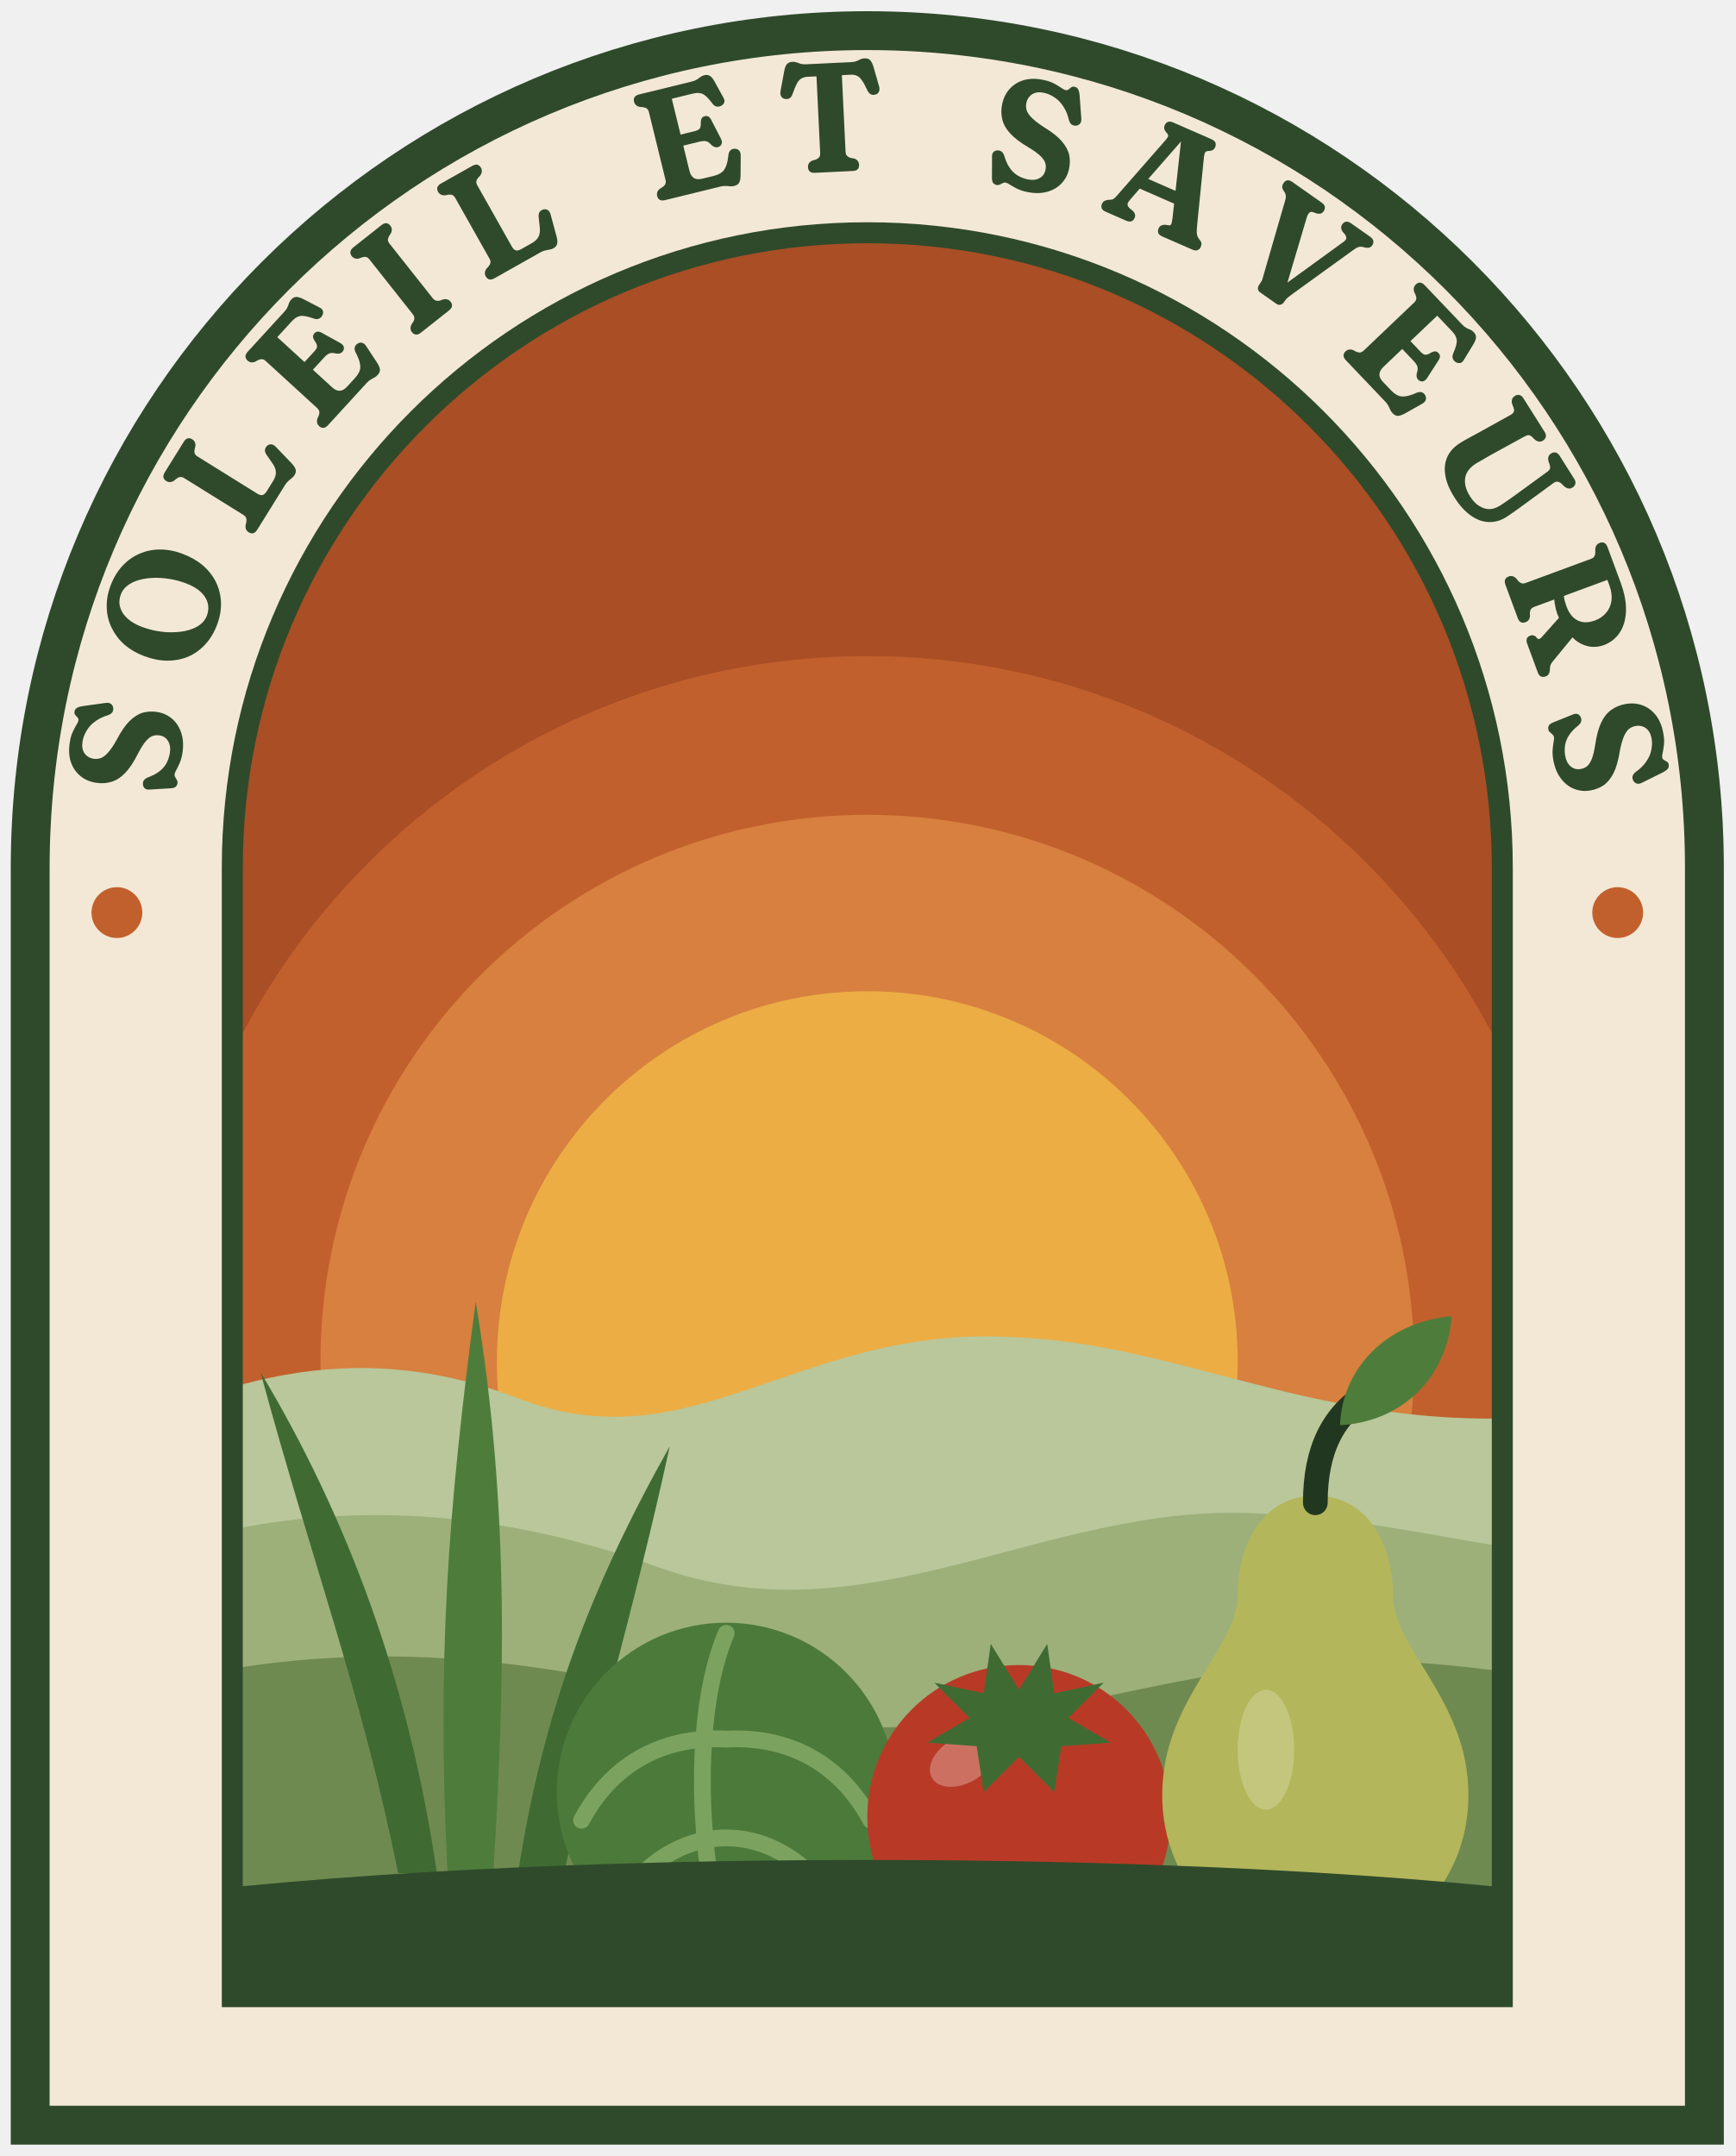
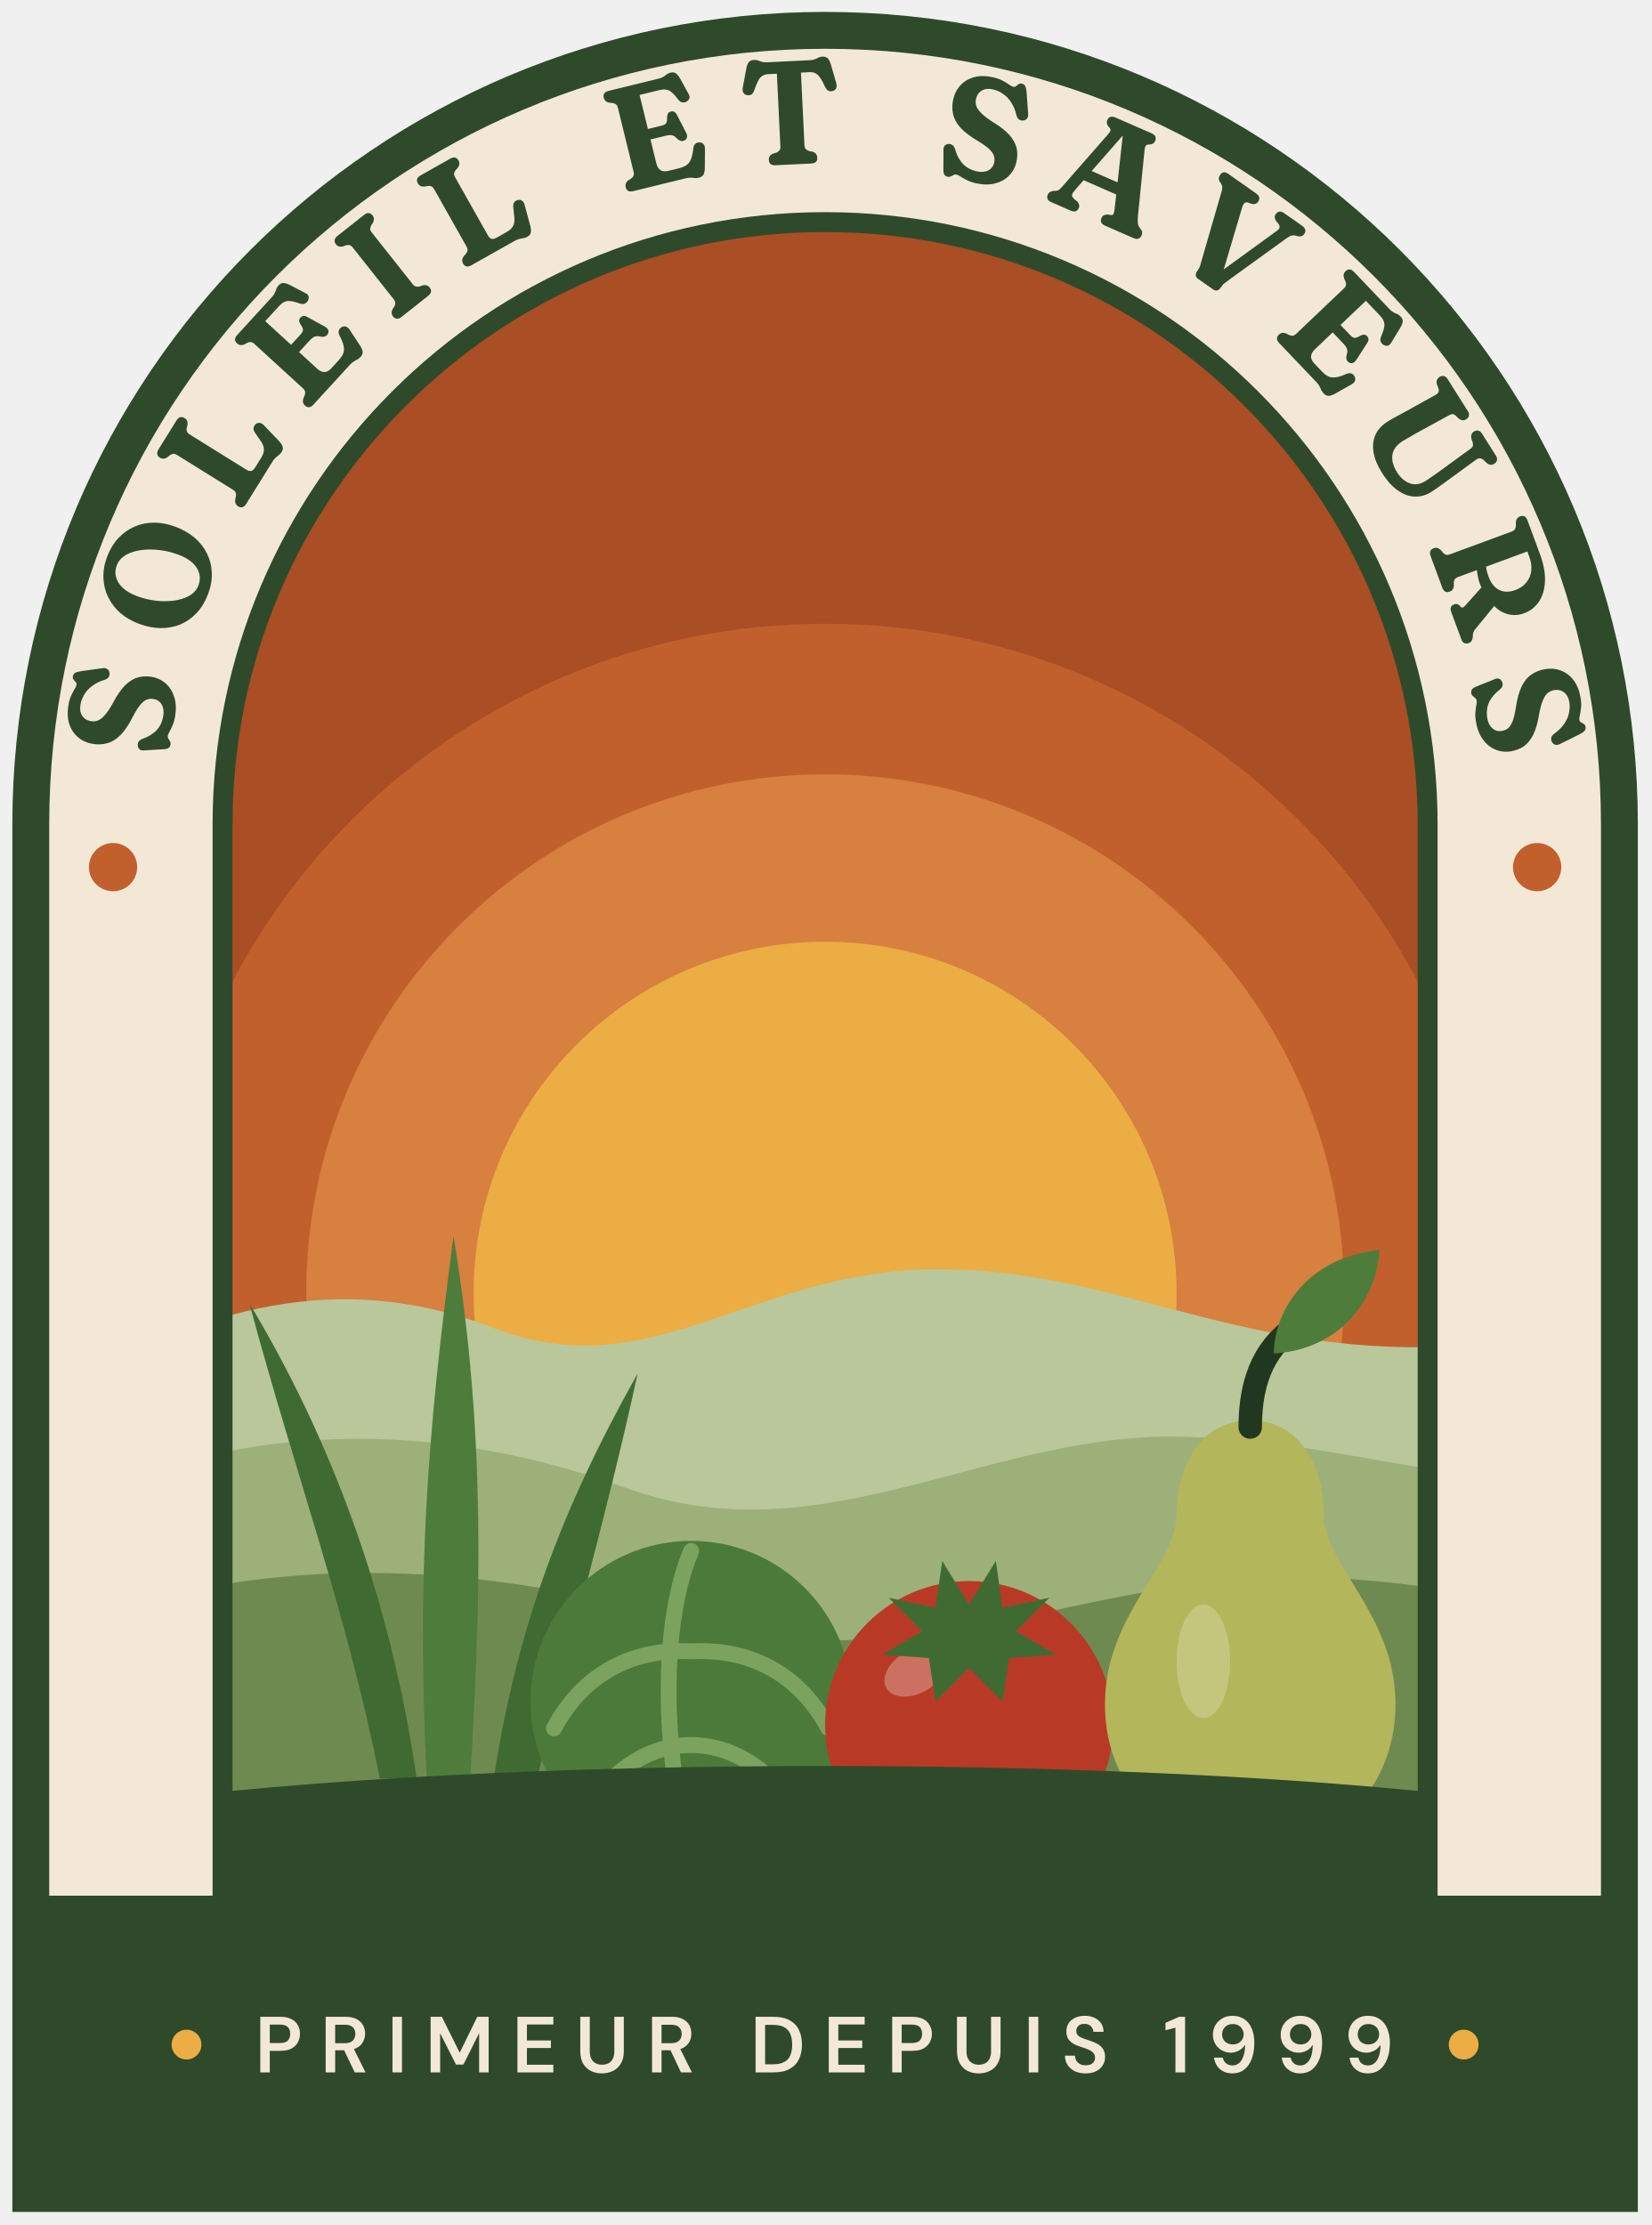
- <svg xmlns="http://www.w3.org/2000/svg" viewBox="11.98 11.95 116.08 144.23" width="116.08" height="144.23">
-   <path d="M14 154.12 V70 A56 56 0 0 1 126 70 V154.12 Z" fill="#F3E8D6" stroke="#2F4A2B" stroke-width="2.6" />
+ <svg xmlns="http://www.w3.org/2000/svg" viewBox="11.83 11.86 116.42 156.88" width="116.42" height="156.88">
+   <path d="M14 166.52 V70 A56 56 0 0 1 126 70 V166.52 Z" fill="#F3E8D6" stroke="#2F4A2B" stroke-width="2.6" />
  <path fill="#2F4A2B" d="M3.26 0.15Q2.86 0.15 2.58 0.07Q2.3 0 2.11 -0.07Q1.93 -0.14 1.83 -0.14Q1.72 -0.14 1.65 -0.09Q1.59 -0.05 1.53 0.01Q1.47 0.06 1.4 0.11Q1.34 0.15 1.24 0.15Q1.07 0.15 0.97 0.05Q0.88 -0.05 0.83 -0.28L0.52 -1.66Q0.48 -1.83 0.55 -1.95Q0.62 -2.07 0.79 -2.12Q0.95 -2.16 1.08 -2.1Q1.21 -2.04 1.33 -1.84Q1.55 -1.44 1.83 -1.18Q2.1 -0.92 2.43 -0.8Q2.77 -0.68 3.15 -0.68Q3.63 -0.68 3.92 -0.92Q4.21 -1.16 4.21 -1.54Q4.21 -1.8 4.1 -2Q3.98 -2.21 3.67 -2.4Q3.35 -2.59 2.74 -2.79Q1.85 -3.07 1.34 -3.43Q0.83 -3.79 0.62 -4.25Q0.4 -4.7 0.4 -5.25Q0.4 -5.88 0.69 -6.36Q0.98 -6.85 1.52 -7.13Q2.05 -7.4 2.77 -7.4Q3.2 -7.41 3.5 -7.32Q3.79 -7.24 3.99 -7.16Q4.19 -7.07 4.33 -7.07Q4.45 -7.07 4.51 -7.16Q4.58 -7.24 4.65 -7.33Q4.72 -7.42 4.87 -7.42Q5.04 -7.42 5.14 -7.3Q5.24 -7.19 5.34 -6.87L5.78 -5.44Q5.84 -5.24 5.77 -5.1Q5.7 -4.96 5.52 -4.9Q5.35 -4.86 5.22 -4.92Q5.09 -4.99 4.99 -5.17Q4.76 -5.65 4.43 -5.96Q4.11 -6.28 3.73 -6.42Q3.36 -6.57 2.97 -6.57Q2.51 -6.57 2.23 -6.32Q1.96 -6.06 1.96 -5.66Q1.96 -5.39 2.09 -5.17Q2.22 -4.95 2.55 -4.75Q2.88 -4.54 3.47 -4.33Q4.34 -4.04 4.83 -3.69Q5.32 -3.33 5.53 -2.9Q5.73 -2.47 5.73 -1.94Q5.73 -1.36 5.43 -0.88Q5.14 -0.41 4.58 -0.13Q4.03 0.15 3.26 0.15Z" transform="translate(24 62.52) rotate(-80.76) translate(-3.07 0)" />
  <path fill="#2F4A2B" d="M3.95 -7.43Q4.78 -7.43 5.47 -7.15Q6.15 -6.87 6.63 -6.37Q7.12 -5.87 7.38 -5.18Q7.64 -4.49 7.64 -3.67Q7.64 -2.83 7.39 -2.12Q7.13 -1.42 6.65 -0.91Q6.17 -0.4 5.5 -0.12Q4.83 0.16 4.01 0.16Q3.17 0.16 2.49 -0.12Q1.81 -0.4 1.33 -0.9Q0.85 -1.41 0.59 -2.11Q0.33 -2.81 0.33 -3.67Q0.33 -4.47 0.58 -5.16Q0.84 -5.84 1.32 -6.35Q1.79 -6.86 2.46 -7.14Q3.13 -7.43 3.95 -7.43ZM5.87 -2.77Q5.87 -3.34 5.76 -3.89Q5.65 -4.44 5.45 -4.93Q5.25 -5.41 4.97 -5.79Q4.7 -6.16 4.36 -6.37Q4.02 -6.58 3.65 -6.58Q3.18 -6.58 2.84 -6.33Q2.49 -6.08 2.3 -5.61Q2.11 -5.14 2.11 -4.5Q2.11 -3.92 2.22 -3.37Q2.33 -2.81 2.54 -2.33Q2.74 -1.84 3.02 -1.47Q3.29 -1.11 3.62 -0.9Q3.96 -0.69 4.33 -0.69Q4.79 -0.69 5.14 -0.93Q5.49 -1.18 5.68 -1.64Q5.87 -2.11 5.87 -2.77Z" transform="translate(26.35 53.69) rotate(-69.51) translate(-4 0)" />
  <path fill="#2F4A2B" d="M3.39 -6.46 3.17 -6.39Q3.03 -6.33 2.96 -6.24Q2.89 -6.15 2.89 -5.96V-1.27Q2.89 -1.03 3 -0.92Q3.12 -0.82 3.35 -0.82H4.16Q4.41 -0.82 4.6 -0.89Q4.79 -0.96 4.93 -1.12Q5.08 -1.29 5.19 -1.58L5.42 -2.11Q5.51 -2.31 5.64 -2.38Q5.77 -2.44 5.93 -2.41Q6.1 -2.37 6.18 -2.23Q6.26 -2.08 6.2 -1.86L5.82 -0.37Q5.74 -0.08 5.62 0.05Q5.5 0.19 5.26 0.19Q5.12 0.19 4.99 0.14Q4.86 0.09 4.72 0.05Q4.57 0 4.37 0H0.84Q0.62 0 0.5 -0.1Q0.39 -0.21 0.39 -0.39Q0.39 -0.68 0.68 -0.82L0.89 -0.89Q1.04 -0.95 1.11 -1.04Q1.19 -1.13 1.19 -1.32V-5.96Q1.19 -6.15 1.11 -6.24Q1.04 -6.33 0.89 -6.39L0.68 -6.46Q0.39 -6.6 0.39 -6.89Q0.39 -7.07 0.5 -7.18Q0.62 -7.28 0.84 -7.28H3.23Q3.46 -7.28 3.57 -7.18Q3.68 -7.07 3.68 -6.89Q3.68 -6.6 3.39 -6.46Z" transform="translate(30.43 45.39) rotate(-58.12) translate(-3.19 0)" />
  <path fill="#2F4A2B" d="M2.09 -4.01H3.9Q4.15 -4.01 4.25 -4.12Q4.35 -4.23 4.4 -4.5Q4.45 -4.66 4.53 -4.74Q4.62 -4.82 4.74 -4.82Q5.03 -4.83 5.11 -4.5L5.44 -3.13Q5.49 -2.92 5.43 -2.79Q5.37 -2.67 5.23 -2.62Q5.09 -2.58 4.97 -2.63Q4.85 -2.68 4.75 -2.82Q4.66 -2.98 4.57 -3.08Q4.48 -3.17 4.35 -3.21Q4.22 -3.25 4 -3.25H2.09ZM0.39 -6.89Q0.39 -7.07 0.5 -7.18Q0.62 -7.28 0.84 -7.28H4.48Q4.69 -7.28 4.83 -7.33Q4.98 -7.38 5.1 -7.44Q5.23 -7.49 5.37 -7.49Q5.61 -7.49 5.73 -7.36Q5.86 -7.22 5.94 -6.93L6.27 -5.7Q6.32 -5.51 6.23 -5.39Q6.14 -5.27 5.97 -5.23Q5.82 -5.2 5.68 -5.26Q5.54 -5.32 5.45 -5.53Q5.32 -5.84 5.2 -6.03Q5.08 -6.22 4.95 -6.32Q4.81 -6.41 4.65 -6.45Q4.48 -6.48 4.27 -6.48H2.89V-1.52Q2.89 -1.16 3.06 -0.98Q3.24 -0.8 3.58 -0.8H4.38Q4.7 -0.8 4.93 -0.89Q5.15 -0.97 5.33 -1.22Q5.51 -1.46 5.68 -1.94Q5.76 -2.13 5.89 -2.2Q6.02 -2.27 6.18 -2.23Q6.36 -2.19 6.44 -2.04Q6.52 -1.9 6.46 -1.68L6.13 -0.37Q6.05 -0.09 5.93 0.05Q5.8 0.18 5.56 0.18Q5.42 0.18 5.29 0.14Q5.17 0.09 5.02 0.05Q4.88 0 4.67 0H0.84Q0.62 0 0.5 -0.1Q0.39 -0.21 0.39 -0.39Q0.39 -0.68 0.68 -0.82L0.89 -0.89Q1.04 -0.95 1.11 -1.04Q1.19 -1.13 1.19 -1.32V-5.96Q1.19 -6.15 1.11 -6.24Q1.04 -6.33 0.89 -6.39L0.68 -6.46Q0.39 -6.6 0.39 -6.89Z" transform="translate(35.62 38.54) rotate(-47.53) translate(-3.35 0)" />
  <path fill="#2F4A2B" d="M2.87 -1.32Q2.87 -1.14 2.95 -1.05Q3.02 -0.95 3.16 -0.89L3.37 -0.82Q3.66 -0.68 3.66 -0.39Q3.66 -0.21 3.55 -0.1Q3.44 0 3.21 0H0.82Q0.6 0 0.49 -0.1Q0.37 -0.21 0.37 -0.39Q0.37 -0.68 0.66 -0.82L0.87 -0.89Q1.02 -0.95 1.09 -1.05Q1.16 -1.14 1.16 -1.32V-5.96Q1.16 -6.15 1.09 -6.24Q1.02 -6.33 0.88 -6.39L0.66 -6.46Q0.37 -6.6 0.37 -6.89Q0.37 -7.07 0.49 -7.18Q0.6 -7.28 0.82 -7.28H3.21Q3.44 -7.28 3.55 -7.18Q3.66 -7.07 3.66 -6.89Q3.66 -6.6 3.37 -6.46L3.16 -6.39Q3.02 -6.33 2.94 -6.24Q2.87 -6.15 2.87 -5.96Z" transform="translate(41.08 33.46) rotate(-38.37) translate(-2.02 0)" />
  <path fill="#2F4A2B" d="M3.39 -6.46 3.17 -6.39Q3.03 -6.33 2.96 -6.24Q2.89 -6.15 2.89 -5.96V-1.27Q2.89 -1.03 3 -0.92Q3.12 -0.82 3.35 -0.82H4.16Q4.41 -0.82 4.6 -0.89Q4.79 -0.96 4.93 -1.12Q5.08 -1.29 5.19 -1.58L5.42 -2.11Q5.51 -2.31 5.64 -2.38Q5.77 -2.44 5.93 -2.41Q6.1 -2.37 6.18 -2.23Q6.26 -2.08 6.2 -1.86L5.82 -0.37Q5.74 -0.08 5.62 0.05Q5.5 0.19 5.26 0.19Q5.12 0.19 4.99 0.14Q4.86 0.09 4.72 0.05Q4.57 0 4.37 0H0.84Q0.62 0 0.5 -0.1Q0.39 -0.21 0.39 -0.39Q0.39 -0.68 0.68 -0.82L0.89 -0.89Q1.04 -0.95 1.11 -1.04Q1.19 -1.13 1.19 -1.32V-5.96Q1.19 -6.15 1.11 -6.24Q1.04 -6.33 0.89 -6.39L0.68 -6.46Q0.39 -6.6 0.39 -6.89Q0.39 -7.07 0.5 -7.18Q0.62 -7.28 0.84 -7.28H3.23Q3.46 -7.28 3.57 -7.18Q3.68 -7.07 3.68 -6.89Q3.68 -6.6 3.39 -6.46Z" transform="translate(47.11 29.41) rotate(-29.42) translate(-3.19 0)" />
  <path fill="#2F4A2B" d="M2.09 -4.01H3.9Q4.15 -4.01 4.25 -4.12Q4.35 -4.23 4.4 -4.5Q4.45 -4.66 4.53 -4.74Q4.62 -4.82 4.74 -4.82Q5.03 -4.83 5.11 -4.5L5.44 -3.13Q5.49 -2.92 5.43 -2.79Q5.37 -2.67 5.23 -2.62Q5.09 -2.58 4.97 -2.63Q4.85 -2.68 4.75 -2.82Q4.66 -2.98 4.57 -3.08Q4.48 -3.17 4.35 -3.21Q4.22 -3.25 4 -3.25H2.09ZM0.39 -6.89Q0.39 -7.07 0.5 -7.18Q0.62 -7.28 0.84 -7.28H4.48Q4.69 -7.28 4.83 -7.33Q4.98 -7.38 5.1 -7.44Q5.23 -7.49 5.37 -7.49Q5.61 -7.49 5.73 -7.36Q5.86 -7.22 5.94 -6.93L6.27 -5.7Q6.32 -5.51 6.23 -5.39Q6.14 -5.27 5.97 -5.23Q5.82 -5.2 5.68 -5.26Q5.54 -5.32 5.45 -5.53Q5.32 -5.84 5.2 -6.03Q5.08 -6.22 4.95 -6.32Q4.81 -6.41 4.65 -6.45Q4.48 -6.48 4.27 -6.48H2.89V-1.52Q2.89 -1.16 3.06 -0.98Q3.24 -0.8 3.58 -0.8H4.38Q4.7 -0.8 4.93 -0.89Q5.15 -0.97 5.33 -1.22Q5.51 -1.46 5.68 -1.94Q5.76 -2.13 5.89 -2.2Q6.02 -2.27 6.18 -2.23Q6.36 -2.19 6.44 -2.04Q6.52 -1.9 6.46 -1.68L6.13 -0.37Q6.05 -0.09 5.93 0.05Q5.8 0.18 5.56 0.18Q5.42 0.18 5.29 0.14Q5.17 0.09 5.02 0.05Q4.88 0 4.67 0H0.84Q0.62 0 0.5 -0.1Q0.39 -0.21 0.39 -0.39Q0.39 -0.68 0.68 -0.82L0.89 -0.89Q1.04 -0.95 1.11 -1.04Q1.19 -1.13 1.19 -1.32V-5.96Q1.19 -6.15 1.11 -6.24Q1.04 -6.33 0.89 -6.39L0.68 -6.46Q0.39 -6.6 0.39 -6.89Z" transform="translate(58.91 24.74) rotate(-13.77) translate(-3.35 0)" />
  <path fill="#2F4A2B" d="M2.02 -7.28H5.05Q5.26 -7.28 5.4 -7.33Q5.55 -7.38 5.67 -7.44Q5.8 -7.49 5.94 -7.49Q6.18 -7.49 6.31 -7.36Q6.43 -7.22 6.51 -6.93L6.83 -5.58Q6.88 -5.36 6.8 -5.21Q6.72 -5.06 6.54 -5.03Q6.38 -5 6.26 -5.06Q6.13 -5.13 6.04 -5.33Q5.86 -5.79 5.7 -6.03Q5.55 -6.27 5.38 -6.35Q5.22 -6.44 4.97 -6.44H4.38V-1.32Q4.38 -1.13 4.46 -1.04Q4.53 -0.95 4.67 -0.89L4.96 -0.82Q5.24 -0.69 5.24 -0.39Q5.24 0 4.8 0H2.27Q2.04 0 1.93 -0.1Q1.82 -0.21 1.82 -0.4Q1.82 -0.69 2.11 -0.82L2.39 -0.89Q2.53 -0.95 2.61 -1.04Q2.68 -1.13 2.68 -1.32V-6.44H2.08Q1.84 -6.44 1.67 -6.35Q1.5 -6.27 1.35 -6.03Q1.21 -5.79 1.02 -5.33Q0.94 -5.13 0.81 -5.06Q0.69 -5 0.52 -5.03Q0.34 -5.06 0.26 -5.21Q0.18 -5.36 0.23 -5.58L0.55 -6.93Q0.62 -7.22 0.75 -7.36Q0.88 -7.49 1.12 -7.49Q1.27 -7.49 1.39 -7.44Q1.52 -7.38 1.66 -7.33Q1.81 -7.28 2.02 -7.28Z" transform="translate(67.76 23.45) rotate(-2.76) translate(-3.53 0)" />
  <path fill="#2F4A2B" d="M3.26 0.15Q2.86 0.15 2.58 0.07Q2.3 0 2.11 -0.07Q1.93 -0.14 1.83 -0.14Q1.72 -0.14 1.65 -0.09Q1.59 -0.05 1.53 0.01Q1.47 0.06 1.4 0.11Q1.34 0.15 1.24 0.15Q1.07 0.15 0.97 0.05Q0.88 -0.05 0.83 -0.28L0.52 -1.66Q0.48 -1.83 0.55 -1.95Q0.62 -2.07 0.79 -2.12Q0.95 -2.16 1.08 -2.1Q1.21 -2.04 1.33 -1.84Q1.55 -1.44 1.83 -1.18Q2.1 -0.92 2.43 -0.8Q2.77 -0.68 3.15 -0.68Q3.63 -0.68 3.92 -0.92Q4.21 -1.16 4.21 -1.54Q4.21 -1.8 4.1 -2Q3.98 -2.21 3.67 -2.4Q3.35 -2.59 2.74 -2.79Q1.85 -3.07 1.34 -3.43Q0.83 -3.79 0.62 -4.25Q0.4 -4.7 0.4 -5.25Q0.4 -5.88 0.69 -6.36Q0.98 -6.85 1.52 -7.13Q2.05 -7.4 2.77 -7.4Q3.2 -7.41 3.5 -7.32Q3.79 -7.24 3.99 -7.16Q4.19 -7.07 4.33 -7.07Q4.45 -7.07 4.51 -7.16Q4.58 -7.24 4.65 -7.33Q4.72 -7.42 4.87 -7.42Q5.04 -7.42 5.14 -7.3Q5.24 -7.19 5.34 -6.87L5.78 -5.44Q5.84 -5.24 5.77 -5.1Q5.7 -4.96 5.52 -4.9Q5.35 -4.86 5.22 -4.92Q5.09 -4.99 4.99 -5.17Q4.76 -5.65 4.43 -5.96Q4.11 -6.28 3.73 -6.42Q3.36 -6.57 2.97 -6.57Q2.51 -6.57 2.23 -6.32Q1.96 -6.06 1.96 -5.66Q1.96 -5.39 2.09 -5.17Q2.22 -4.95 2.55 -4.75Q2.88 -4.54 3.47 -4.33Q4.34 -4.04 4.83 -3.69Q5.32 -3.33 5.53 -2.9Q5.73 -2.47 5.73 -1.94Q5.73 -1.36 5.43 -0.88Q5.14 -0.41 4.58 -0.13Q4.03 0.15 3.26 0.15Z" transform="translate(80.43 24.58) rotate(12.93) translate(-3.04 0)" />
  <path fill="#2F4A2B" d="M1.77 -3.15H4.9L4.91 -2.33H1.75ZM2.54 -0.39Q2.54 -0.21 2.43 -0.1Q2.32 0 2.09 0H0.6Q0.38 0 0.27 -0.1Q0.16 -0.21 0.16 -0.39Q0.16 -0.52 0.22 -0.61Q0.29 -0.7 0.42 -0.79L0.57 -0.86Q0.69 -0.92 0.75 -1.02Q0.81 -1.12 0.9 -1.42L2.35 -5.99Q2.42 -6.21 2.4 -6.31Q2.38 -6.41 2.2 -6.48Q2.05 -6.55 1.98 -6.64Q1.9 -6.74 1.9 -6.89Q1.9 -7.07 2.01 -7.18Q2.13 -7.28 2.35 -7.28H5.13Q5.36 -7.28 5.47 -7.18Q5.58 -7.07 5.58 -6.89Q5.58 -6.73 5.5 -6.64Q5.42 -6.54 5.26 -6.47Q5.14 -6.41 5.11 -6.32Q5.09 -6.22 5.15 -6.01L6.57 -1.61Q6.69 -1.24 6.79 -1.08Q6.88 -0.92 7.06 -0.83Q7.24 -0.74 7.31 -0.64Q7.37 -0.54 7.37 -0.39Q7.37 -0.21 7.26 -0.11Q7.16 0 6.93 0H4.74Q4.51 0 4.4 -0.1Q4.29 -0.21 4.29 -0.39Q4.29 -0.54 4.36 -0.63Q4.44 -0.72 4.58 -0.79L4.84 -0.86Q4.95 -0.9 4.95 -1.01Q4.95 -1.13 4.87 -1.39L3.26 -6.56H3.41L1.83 -1.58Q1.76 -1.35 1.73 -1.22Q1.71 -1.09 1.76 -1Q1.81 -0.92 1.98 -0.85L2.25 -0.78Q2.39 -0.72 2.46 -0.63Q2.54 -0.54 2.54 -0.39Z" transform="translate(88.66 27.3) rotate(23.61) translate(-3.56 0)" />
  <path fill="#2F4A2B" d="M4.94 -6.89Q4.94 -7.07 5.05 -7.18Q5.16 -7.28 5.38 -7.28H6.94Q7.17 -7.28 7.28 -7.17Q7.39 -7.07 7.39 -6.89Q7.39 -6.75 7.32 -6.66Q7.25 -6.57 7.1 -6.5L6.92 -6.43Q6.78 -6.37 6.69 -6.25Q6.61 -6.14 6.51 -5.84L4.92 -1.22Q4.84 -0.98 4.8 -0.84Q4.75 -0.71 4.75 -0.58V-0.4Q4.75 -0.21 4.65 -0.1Q4.55 0 4.4 0H3.07Q2.92 0 2.82 -0.1Q2.72 -0.21 2.72 -0.41V-0.59Q2.72 -0.69 2.69 -0.8Q2.65 -0.92 2.6 -1.05L0.91 -5.96Q0.84 -6.17 0.77 -6.26Q0.69 -6.35 0.56 -6.42L0.38 -6.49Q0.14 -6.6 0.14 -6.89Q0.14 -7.07 0.24 -7.18Q0.35 -7.28 0.58 -7.28H2.97Q3.2 -7.28 3.31 -7.18Q3.42 -7.07 3.42 -6.89Q3.42 -6.74 3.35 -6.65Q3.28 -6.56 3.14 -6.5L2.86 -6.42Q2.72 -6.38 2.69 -6.24Q2.66 -6.11 2.75 -5.85L4.34 -1.13L3.85 -0.61L5.67 -5.93Q5.75 -6.14 5.71 -6.25Q5.67 -6.36 5.5 -6.43L5.23 -6.5Q5.09 -6.56 5.02 -6.65Q4.94 -6.74 4.94 -6.89Z" transform="translate(96.82 31.89) rotate(35.14) translate(-3.73 0)" />
  <path fill="#2F4A2B" d="M2.09 -4.01H3.9Q4.15 -4.01 4.25 -4.12Q4.35 -4.23 4.4 -4.5Q4.45 -4.66 4.53 -4.74Q4.62 -4.82 4.74 -4.82Q5.03 -4.83 5.11 -4.5L5.44 -3.13Q5.49 -2.92 5.43 -2.79Q5.37 -2.67 5.23 -2.62Q5.09 -2.58 4.97 -2.63Q4.85 -2.68 4.75 -2.82Q4.66 -2.98 4.57 -3.08Q4.48 -3.17 4.35 -3.21Q4.22 -3.25 4 -3.25H2.09ZM0.39 -6.89Q0.39 -7.07 0.5 -7.18Q0.62 -7.28 0.84 -7.28H4.48Q4.69 -7.28 4.83 -7.33Q4.98 -7.38 5.1 -7.44Q5.23 -7.49 5.37 -7.49Q5.61 -7.49 5.73 -7.36Q5.86 -7.22 5.94 -6.93L6.27 -5.7Q6.32 -5.51 6.23 -5.39Q6.14 -5.27 5.97 -5.23Q5.82 -5.2 5.68 -5.26Q5.54 -5.32 5.45 -5.53Q5.32 -5.84 5.2 -6.03Q5.08 -6.22 4.95 -6.32Q4.81 -6.41 4.65 -6.45Q4.48 -6.48 4.27 -6.48H2.89V-1.52Q2.89 -1.16 3.06 -0.98Q3.24 -0.8 3.58 -0.8H4.38Q4.7 -0.8 4.93 -0.89Q5.15 -0.97 5.33 -1.22Q5.51 -1.46 5.68 -1.94Q5.76 -2.13 5.89 -2.2Q6.02 -2.27 6.18 -2.23Q6.36 -2.19 6.44 -2.04Q6.52 -1.9 6.46 -1.68L6.13 -0.37Q6.05 -0.09 5.93 0.05Q5.8 0.18 5.56 0.18Q5.42 0.18 5.29 0.14Q5.17 0.09 5.02 0.05Q4.88 0 4.67 0H0.84Q0.62 0 0.5 -0.1Q0.39 -0.21 0.39 -0.39Q0.39 -0.68 0.68 -0.82L0.89 -0.89Q1.04 -0.95 1.11 -1.04Q1.19 -1.13 1.19 -1.32V-5.96Q1.19 -6.15 1.11 -6.24Q1.04 -6.33 0.89 -6.39L0.68 -6.46Q0.39 -6.6 0.39 -6.89Z" transform="translate(103.75 37.87) rotate(46.4) translate(-3.35 0)" />
  <path fill="#2F4A2B" d="M5.87 -3.15 5.68 -5.99Q5.67 -6.18 5.6 -6.27Q5.53 -6.35 5.39 -6.39L5.17 -6.44Q4.98 -6.49 4.88 -6.6Q4.78 -6.7 4.78 -6.88Q4.78 -7.06 4.89 -7.17Q5 -7.28 5.21 -7.28H7.05Q7.25 -7.28 7.36 -7.17Q7.47 -7.06 7.47 -6.88Q7.47 -6.7 7.37 -6.6Q7.26 -6.49 7.08 -6.44L6.86 -6.39Q6.69 -6.34 6.6 -6.23Q6.52 -6.12 6.54 -5.92L6.73 -3.16Q6.75 -2.89 6.76 -2.64Q6.77 -2.39 6.78 -2.11Q6.79 -1.45 6.46 -0.94Q6.14 -0.43 5.47 -0.14Q4.8 0.16 3.79 0.16Q2.86 0.16 2.22 -0.12Q1.59 -0.39 1.26 -0.9Q0.93 -1.41 0.94 -2.14Q0.94 -2.29 0.95 -2.51Q0.96 -2.74 0.98 -2.98Q0.99 -3.22 1.01 -3.43L1.15 -5.95Q1.16 -6.15 1.09 -6.25Q1.02 -6.35 0.84 -6.39L0.62 -6.43Q0.23 -6.53 0.23 -6.88Q0.23 -7.06 0.34 -7.17Q0.45 -7.28 0.65 -7.28H3.34Q3.54 -7.28 3.65 -7.17Q3.76 -7.06 3.76 -6.88Q3.76 -6.7 3.66 -6.6Q3.56 -6.49 3.37 -6.44L3.15 -6.39Q3.01 -6.35 2.94 -6.26Q2.88 -6.16 2.87 -5.97L2.71 -3.37Q2.7 -3.05 2.69 -2.79Q2.68 -2.53 2.67 -2.32Q2.66 -1.53 3.09 -1.15Q3.53 -0.76 4.31 -0.76Q4.84 -0.76 5.19 -0.94Q5.55 -1.11 5.74 -1.42Q5.92 -1.74 5.91 -2.19Q5.9 -2.52 5.89 -2.73Q5.88 -2.94 5.87 -3.15Z" transform="translate(109.42 45.15) rotate(57.78) translate(-3.83 0)" />
  <path fill="#2F4A2B" d="M6.9 -4.78Q6.9 -4.3 6.69 -3.9Q6.48 -3.5 6.1 -3.22Q5.73 -2.95 5.23 -2.85Q4.98 -2.81 4.78 -2.74Q4.59 -2.68 4.38 -2.63Q4.17 -2.58 3.86 -2.58Q3.59 -2.58 3.33 -2.63Q3.06 -2.67 2.82 -2.74Q2.58 -2.81 2.41 -2.91L2.41 -3.6Q2.6 -3.49 2.8 -3.43Q3.01 -3.37 3.21 -3.35Q3.42 -3.33 3.6 -3.33Q4.35 -3.33 4.75 -3.71Q5.15 -4.09 5.15 -4.79Q5.15 -5.29 4.92 -5.68Q4.7 -6.07 4.28 -6.29Q3.86 -6.51 3.28 -6.51H2.89V-1.32Q2.89 -1.13 2.96 -1.03Q3.03 -0.94 3.17 -0.88L3.39 -0.81Q3.53 -0.73 3.59 -0.63Q3.65 -0.54 3.65 -0.39Q3.65 0 3.2 0H0.84Q0.62 0 0.5 -0.1Q0.39 -0.21 0.39 -0.39Q0.39 -0.68 0.68 -0.82L0.89 -0.89Q1.03 -0.95 1.11 -1.04Q1.19 -1.13 1.19 -1.32V-5.96Q1.19 -6.15 1.11 -6.24Q1.03 -6.33 0.89 -6.39L0.68 -6.46Q0.39 -6.6 0.39 -6.89Q0.39 -7.07 0.5 -7.18Q0.62 -7.28 0.84 -7.28H3.37Q4.51 -7.28 5.29 -6.95Q6.08 -6.62 6.49 -6.06Q6.9 -5.49 6.9 -4.78ZM3.96 -2.95 5.59 -3.16 6.74 -1.2Q6.83 -1.04 6.93 -0.96Q7.03 -0.88 7.2 -0.82Q7.37 -0.74 7.44 -0.65Q7.52 -0.55 7.52 -0.39Q7.52 -0.21 7.41 -0.1Q7.31 0 7.08 0H5.03Q4.6 0 4.6 -0.39Q4.6 -0.49 4.65 -0.57Q4.7 -0.64 4.78 -0.7L4.93 -0.75Q5.01 -0.79 5.02 -0.86Q5.03 -0.93 4.97 -1.05Z" transform="translate(113.72 53.86) rotate(69.74) translate(-3.81 0)" />
  <path fill="#2F4A2B" d="M3.26 0.15Q2.86 0.15 2.58 0.07Q2.3 0 2.11 -0.07Q1.93 -0.14 1.83 -0.14Q1.72 -0.14 1.65 -0.09Q1.59 -0.05 1.53 0.01Q1.47 0.06 1.4 0.11Q1.34 0.15 1.24 0.15Q1.07 0.15 0.97 0.05Q0.88 -0.05 0.83 -0.28L0.52 -1.66Q0.48 -1.83 0.55 -1.95Q0.62 -2.07 0.79 -2.12Q0.95 -2.16 1.08 -2.1Q1.21 -2.04 1.33 -1.84Q1.55 -1.44 1.83 -1.18Q2.1 -0.92 2.43 -0.8Q2.77 -0.68 3.15 -0.68Q3.63 -0.68 3.92 -0.92Q4.21 -1.16 4.21 -1.54Q4.21 -1.8 4.1 -2Q3.98 -2.21 3.67 -2.4Q3.35 -2.59 2.74 -2.79Q1.85 -3.07 1.34 -3.43Q0.83 -3.79 0.62 -4.25Q0.4 -4.7 0.4 -5.25Q0.4 -5.88 0.69 -6.36Q0.98 -6.85 1.52 -7.13Q2.05 -7.4 2.77 -7.4Q3.2 -7.41 3.5 -7.32Q3.79 -7.24 3.99 -7.16Q4.19 -7.07 4.33 -7.07Q4.45 -7.07 4.51 -7.16Q4.58 -7.24 4.65 -7.33Q4.72 -7.42 4.87 -7.42Q5.04 -7.42 5.14 -7.3Q5.24 -7.19 5.34 -6.87L5.78 -5.44Q5.84 -5.24 5.77 -5.1Q5.7 -4.96 5.52 -4.9Q5.35 -4.86 5.22 -4.92Q5.09 -4.99 4.99 -5.17Q4.76 -5.65 4.43 -5.96Q4.11 -6.28 3.73 -6.42Q3.36 -6.57 2.97 -6.57Q2.51 -6.57 2.23 -6.32Q1.96 -6.06 1.96 -5.66Q1.96 -5.39 2.09 -5.17Q2.22 -4.95 2.55 -4.75Q2.88 -4.54 3.47 -4.33Q4.34 -4.04 4.83 -3.69Q5.32 -3.33 5.53 -2.9Q5.73 -2.47 5.73 -1.94Q5.73 -1.36 5.43 -0.88Q5.14 -0.41 4.58 -0.13Q4.03 0.15 3.26 0.15Z" transform="translate(116 62.52) rotate(80.76) translate(-3.07 0)" />
  <circle cx="19.8" cy="73" r="1.7" fill="#C2602D" />
  <circle cx="120.2" cy="73" r="1.7" fill="#C2602D" />
  <g transform="translate(11 8.64) scale(1.18)">
    <defs>
      <clipPath id="ca18">
        <path d="M14 116 V52 A36 36 0 0 1 86 52 V116 Z" />
      </clipPath>
    </defs>
    <g clip-path="url(#ca18)">
      <rect x="0" y="0" width="100" height="120" fill="#A94E25" />
      <circle cx="50" cy="80" r="40" fill="#C2602D" />
      <circle cx="50" cy="80" r="31" fill="#D7803F" />
      <circle cx="50" cy="80" r="21" fill="#ECAD44" />
      <path d="M4 86 C14 80 22 79 30 82 C40 86 46 78 58 78.6 C70 79 78 86 96 82 V122 H4Z" fill="#B9C79A" />
      <path d="M4 93 C16 87 28 88 38 91.6 C50 96 60 88 72 88.6 C82 89 88 92 96 90.6 V122 H4Z" fill="#9DB07A" />
      <path d="M4 100 C18 95 30 96.4 42 99.6 C56 103.4 66 96.4 80 97 C88 97.4 92 99 96 98.6 V122 H4Z" fill="#6F8A50" />
      <g>
        <g transform="translate(0 3)">
          <path d="M23.4 106 C21.4 96 18.4 88 15.6 77.6 C20.4 85.6 24 95 25.6 106Z" fill="#3F6B33" />
          <path d="M26.2 106 C25.6 94 26.2 85.6 27.8 73.6 C29.8 85.6 29.4 96 28.8 106Z" fill="#4E7D3B" />
          <path d="M30.2 106 C31.6 97 34.2 90 38.8 81.8 C36.8 91 34.4 99 32.8 106Z" fill="#3F6B33" />
          <circle cx="42" cy="101.4" r="9.6" fill="#4C7A3A" />
          <path d="M42 92.4 C40.2 96.6 40.2 104.4 42 110.6 M42 98.4 C38.2 98.2 35.4 100 33.8 103 M42 98.4 C45.8 98.2 48.6 100 50.2 103 M42 104 C39.6 104 37.4 105.4 36 107.6 M42 104 C44.4 104 46.6 105.4 48 107.6" fill="none" stroke="#7BA35F" stroke-width="0.95" stroke-linecap="round" />
          <circle cx="58.6" cy="102.8" r="8.6" fill="#B83A26" />
          <ellipse cx="55.4" cy="99.6" rx="2" ry="1.3" fill="#fff" opacity=".28" transform="rotate(-30 55.4 99.6)" />
          <path d="M58.6 95.6 l1.6 -2.6 l0.4 2.8 l2.8 -0.6 l-2 2 l2.4 1.4 l-2.8 0.2 l-0.4 2.6 l-2 -2 l-2 2 l-0.4 -2.6 l-2.8 -0.2 l2.4 -1.4 l-2 -2 l2.8 0.6 l0.4 -2.8z" fill="#3F6B33" />
          <path d="M75.4 84.6 C78.4 84.6 79.8 87.4 79.8 90.2 C79.8 92.8 82.8 95.2 83.8 99.2 C85.2 105.2 81.2 110.4 75.4 110.4 C69.6 110.4 65.6 105.2 67 99.2 C68 95.2 71 92.8 71 90.2 C71 87.4 72.4 84.6 75.4 84.6Z" fill="#B3B65A" />
          <ellipse cx="72.6" cy="99" rx="1.6" ry="3.4" fill="#fff" opacity=".22" />
          <path d="M75.4 85 C75.4 82 76.4 80 78.4 78.8" fill="none" stroke="#22371F" stroke-width="1.4" stroke-linecap="round" />
          <path d="M0 0 C1.4 -5.6 6.8 -9.4 13.6 -8.6 C11.8 -2.4 6.2 1 0 0Z" fill="#4E7D3B" transform="translate(76.8 80.6) rotate(-12) scale(0.55)" />
          <path d="M8 107.5 C30 104.5 70 104.5 92 107.5 V122 H8Z" fill="#2F4A2B" />
        </g>
      </g>
    </g>
    <path d="M14 116 V52 A36 36 0 0 1 86 52 V116 Z" fill="none" stroke="#2F4A2B" stroke-width="1.19" />
  </g>
+   <rect x="14" y="145.52" width="112" height="21" fill="#2F4A2B" />
+   <path fill="#F3E8D6" transform="translate(29.78 157.98)" d="M0.4 0V-3.92H1.81Q2.28 -3.92 2.59 -3.76Q2.9 -3.6 3.05 -3.33Q3.2 -3.06 3.2 -2.72Q3.2 -2.39 3.05 -2.12Q2.91 -1.85 2.6 -1.68Q2.29 -1.52 1.81 -1.52H1.07V0ZM1.07 -2.07H1.77Q2.17 -2.07 2.34 -2.24Q2.51 -2.42 2.51 -2.72Q2.51 -3.02 2.34 -3.2Q2.17 -3.37 1.77 -3.37H1.07Z M5.01 0V-3.92H6.42Q6.88 -3.92 7.19 -3.76Q7.49 -3.6 7.64 -3.33Q7.79 -3.07 7.79 -2.73Q7.79 -2.42 7.64 -2.15Q7.5 -1.88 7.19 -1.72Q6.88 -1.56 6.4 -1.56H5.68V0ZM7.06 0 6.23 -1.73H6.96L7.82 0ZM5.68 -2.06H6.37Q6.75 -2.06 6.92 -2.24Q7.1 -2.42 7.1 -2.72Q7.1 -3.01 6.93 -3.18Q6.75 -3.36 6.37 -3.36H5.68Z M9.72 0V-3.92H10.39V0Z M12.41 0V-3.92H13.2L14.46 -1.39L15.7 -3.92H16.5V0H15.83V-2.77L14.72 -0.55H14.2L13.08 -2.76V0Z M18.53 0V-3.92H21.06V-3.38H19.2V-2.25H20.89V-1.72H19.2V-0.54H21.06V0Z M24.48 0.07Q24.06 0.07 23.71 -0.1Q23.37 -0.27 23.16 -0.62Q22.96 -0.96 22.96 -1.49V-3.92H23.63V-1.48Q23.63 -1.16 23.74 -0.96Q23.84 -0.75 24.04 -0.65Q24.23 -0.54 24.49 -0.54Q24.76 -0.54 24.96 -0.65Q25.15 -0.75 25.25 -0.96Q25.36 -1.16 25.36 -1.48V-3.92H26.03V-1.49Q26.03 -0.96 25.82 -0.62Q25.61 -0.27 25.26 -0.1Q24.91 0.07 24.48 0.07Z M28.02 0V-3.92H29.42Q29.89 -3.92 30.19 -3.76Q30.5 -3.6 30.65 -3.33Q30.79 -3.07 30.79 -2.73Q30.79 -2.42 30.65 -2.15Q30.5 -1.88 30.2 -1.72Q29.89 -1.56 29.41 -1.56H28.69V0ZM30.06 0 29.24 -1.73H29.97L30.83 0ZM28.69 -2.06H29.38Q29.75 -2.06 29.93 -2.24Q30.11 -2.42 30.11 -2.72Q30.11 -3.01 29.93 -3.18Q29.76 -3.36 29.38 -3.36H28.69Z M35.32 0V-3.92H36.58Q37.27 -3.92 37.71 -3.68Q38.16 -3.44 38.37 -3Q38.59 -2.56 38.59 -1.95Q38.59 -1.36 38.37 -0.92Q38.16 -0.48 37.71 -0.24Q37.27 0 36.58 0ZM35.99 -0.57H36.55Q37.06 -0.57 37.35 -0.74Q37.65 -0.9 37.77 -1.21Q37.9 -1.52 37.9 -1.95Q37.9 -2.39 37.77 -2.7Q37.65 -3.01 37.35 -3.18Q37.06 -3.35 36.55 -3.35H35.99Z M40.48 0V-3.92H43.01V-3.38H41.15V-2.25H42.84V-1.72H41.15V-0.54H43.01V0Z M44.95 0V-3.92H46.36Q46.83 -3.92 47.14 -3.76Q47.44 -3.6 47.59 -3.33Q47.75 -3.06 47.75 -2.72Q47.75 -2.39 47.6 -2.12Q47.45 -1.85 47.15 -1.68Q46.84 -1.52 46.36 -1.52H45.62V0ZM45.62 -2.07H46.32Q46.72 -2.07 46.89 -2.24Q47.06 -2.42 47.06 -2.72Q47.06 -3.02 46.89 -3.2Q46.72 -3.37 46.32 -3.37H45.62Z M51.04 0.07Q50.62 0.07 50.27 -0.1Q49.93 -0.27 49.73 -0.62Q49.52 -0.96 49.52 -1.49V-3.92H50.19V-1.48Q50.19 -1.16 50.3 -0.96Q50.41 -0.75 50.6 -0.65Q50.79 -0.54 51.06 -0.54Q51.32 -0.54 51.52 -0.65Q51.71 -0.75 51.81 -0.96Q51.92 -1.16 51.92 -1.48V-3.92H52.59V-1.49Q52.59 -0.96 52.38 -0.62Q52.18 -0.27 51.82 -0.1Q51.47 0.07 51.04 0.07Z M54.58 0V-3.92H55.25V0Z M58.59 0.07Q58.16 0.07 57.83 -0.08Q57.5 -0.24 57.32 -0.52Q57.13 -0.8 57.13 -1.18H57.84Q57.84 -0.99 57.93 -0.83Q58.02 -0.68 58.19 -0.59Q58.35 -0.5 58.59 -0.5Q58.79 -0.5 58.94 -0.56Q59.09 -0.63 59.17 -0.75Q59.25 -0.87 59.25 -1.03Q59.25 -1.22 59.16 -1.34Q59.07 -1.46 58.92 -1.54Q58.77 -1.62 58.58 -1.69Q58.38 -1.75 58.16 -1.83Q57.7 -1.98 57.46 -2.23Q57.23 -2.47 57.23 -2.88Q57.23 -3.22 57.39 -3.47Q57.55 -3.71 57.85 -3.85Q58.14 -3.99 58.53 -3.99Q58.92 -3.99 59.21 -3.85Q59.51 -3.71 59.68 -3.46Q59.85 -3.21 59.85 -2.86H59.14Q59.13 -3.01 59.06 -3.13Q58.98 -3.26 58.85 -3.34Q58.71 -3.42 58.51 -3.42Q58.35 -3.43 58.21 -3.37Q58.08 -3.31 58.01 -3.2Q57.93 -3.09 57.93 -2.93Q57.93 -2.77 58 -2.67Q58.07 -2.56 58.21 -2.49Q58.34 -2.42 58.52 -2.36Q58.7 -2.3 58.91 -2.23Q59.2 -2.13 59.44 -2Q59.68 -1.86 59.82 -1.64Q59.96 -1.42 59.96 -1.08Q59.96 -0.77 59.8 -0.51Q59.65 -0.25 59.34 -0.09Q59.04 0.07 58.59 0.07Z M64.92 0V-3.15L64.22 -2.97V-3.49L65.18 -3.92H65.6V0Z M68.94 0.07Q68.54 0.07 68.26 -0.09Q67.98 -0.24 67.83 -0.5Q67.67 -0.75 67.64 -1.04H68.26Q68.31 -0.78 68.49 -0.64Q68.67 -0.49 68.95 -0.49Q69.2 -0.49 69.4 -0.65Q69.59 -0.8 69.7 -1.11Q69.82 -1.42 69.83 -1.89Q69.83 -1.9 69.83 -1.92Q69.83 -1.94 69.83 -1.95Q69.74 -1.8 69.59 -1.67Q69.44 -1.54 69.24 -1.47Q69.04 -1.39 68.81 -1.39Q68.49 -1.39 68.2 -1.55Q67.91 -1.7 67.74 -1.99Q67.56 -2.27 67.56 -2.66Q67.56 -3.01 67.73 -3.32Q67.9 -3.62 68.21 -3.8Q68.52 -3.99 68.92 -3.99Q69.36 -3.99 69.66 -3.82Q69.96 -3.66 70.14 -3.39Q70.32 -3.12 70.4 -2.78Q70.48 -2.45 70.48 -2.09Q70.48 -1.44 70.3 -0.96Q70.12 -0.47 69.77 -0.2Q69.43 0.07 68.94 0.07ZM68.97 -1.97Q69.18 -1.97 69.35 -2.06Q69.52 -2.15 69.62 -2.32Q69.73 -2.48 69.73 -2.68Q69.73 -2.9 69.62 -3.06Q69.52 -3.23 69.35 -3.32Q69.18 -3.41 68.96 -3.41Q68.75 -3.41 68.58 -3.32Q68.41 -3.22 68.31 -3.06Q68.21 -2.9 68.21 -2.69Q68.21 -2.47 68.31 -2.31Q68.41 -2.14 68.58 -2.06Q68.75 -1.97 68.97 -1.97Z M73.71 0.07Q73.32 0.07 73.04 -0.09Q72.76 -0.24 72.6 -0.5Q72.45 -0.75 72.42 -1.04H73.04Q73.09 -0.78 73.27 -0.64Q73.44 -0.49 73.72 -0.49Q73.98 -0.49 74.17 -0.65Q74.36 -0.8 74.48 -1.11Q74.59 -1.42 74.6 -1.89Q74.6 -1.9 74.6 -1.92Q74.6 -1.94 74.6 -1.95Q74.52 -1.8 74.37 -1.67Q74.22 -1.54 74.02 -1.47Q73.82 -1.39 73.59 -1.39Q73.26 -1.39 72.98 -1.55Q72.69 -1.7 72.51 -1.99Q72.34 -2.27 72.34 -2.66Q72.34 -3.01 72.51 -3.32Q72.68 -3.62 72.98 -3.8Q73.29 -3.99 73.7 -3.99Q74.14 -3.99 74.44 -3.82Q74.74 -3.66 74.92 -3.39Q75.1 -3.12 75.18 -2.78Q75.26 -2.45 75.26 -2.09Q75.26 -1.44 75.08 -0.96Q74.89 -0.47 74.55 -0.2Q74.21 0.07 73.71 0.07ZM73.75 -1.97Q73.96 -1.97 74.13 -2.06Q74.3 -2.15 74.4 -2.32Q74.5 -2.48 74.5 -2.68Q74.5 -2.9 74.4 -3.06Q74.3 -3.23 74.13 -3.32Q73.96 -3.41 73.74 -3.41Q73.52 -3.41 73.35 -3.32Q73.19 -3.22 73.09 -3.06Q72.99 -2.9 72.99 -2.69Q72.99 -2.47 73.09 -2.31Q73.19 -2.14 73.36 -2.06Q73.53 -1.97 73.75 -1.97Z M78.49 0.07Q78.09 0.07 77.81 -0.09Q77.54 -0.24 77.38 -0.5Q77.22 -0.75 77.2 -1.04H77.82Q77.87 -0.78 78.04 -0.64Q78.22 -0.49 78.5 -0.49Q78.76 -0.49 78.95 -0.65Q79.14 -0.8 79.25 -1.11Q79.37 -1.42 79.38 -1.89Q79.38 -1.9 79.38 -1.92Q79.38 -1.94 79.38 -1.95Q79.3 -1.8 79.14 -1.67Q78.99 -1.54 78.79 -1.47Q78.6 -1.39 78.37 -1.39Q78.04 -1.39 77.75 -1.55Q77.46 -1.7 77.29 -1.99Q77.12 -2.27 77.12 -2.66Q77.12 -3.01 77.29 -3.32Q77.45 -3.62 77.76 -3.8Q78.07 -3.99 78.47 -3.99Q78.92 -3.99 79.21 -3.82Q79.51 -3.66 79.69 -3.39Q79.87 -3.12 79.95 -2.78Q80.04 -2.45 80.04 -2.09Q80.04 -1.44 79.85 -0.96Q79.67 -0.47 79.33 -0.2Q78.98 0.07 78.49 0.07ZM78.52 -1.97Q78.74 -1.97 78.91 -2.06Q79.08 -2.15 79.18 -2.32Q79.28 -2.48 79.28 -2.68Q79.28 -2.9 79.18 -3.06Q79.08 -3.23 78.91 -3.32Q78.74 -3.41 78.52 -3.41Q78.3 -3.41 78.13 -3.32Q77.96 -3.22 77.87 -3.06Q77.77 -2.9 77.77 -2.69Q77.77 -2.47 77.87 -2.31Q77.96 -2.14 78.13 -2.06Q78.3 -1.97 78.52 -1.97Z" />
+   <circle cx="24.98" cy="156.02" r="1.05" fill="#ECAD44" />
+   <circle cx="115.02" cy="156.02" r="1.05" fill="#ECAD44" />
</svg>
